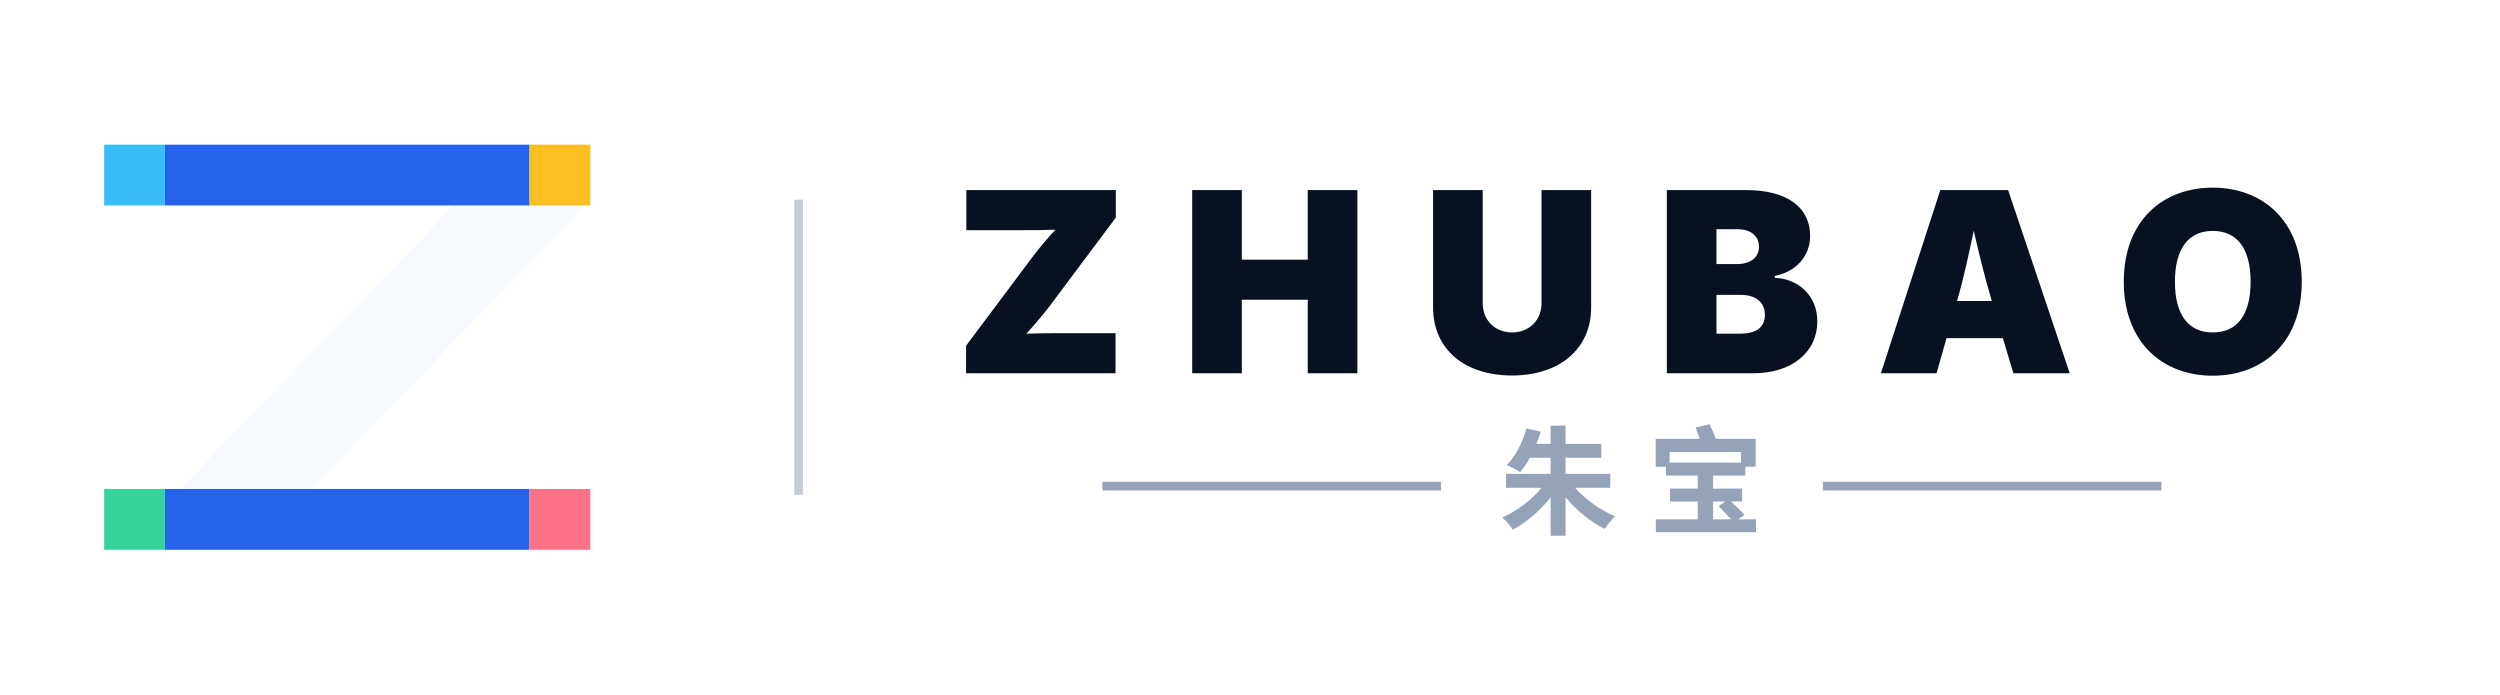
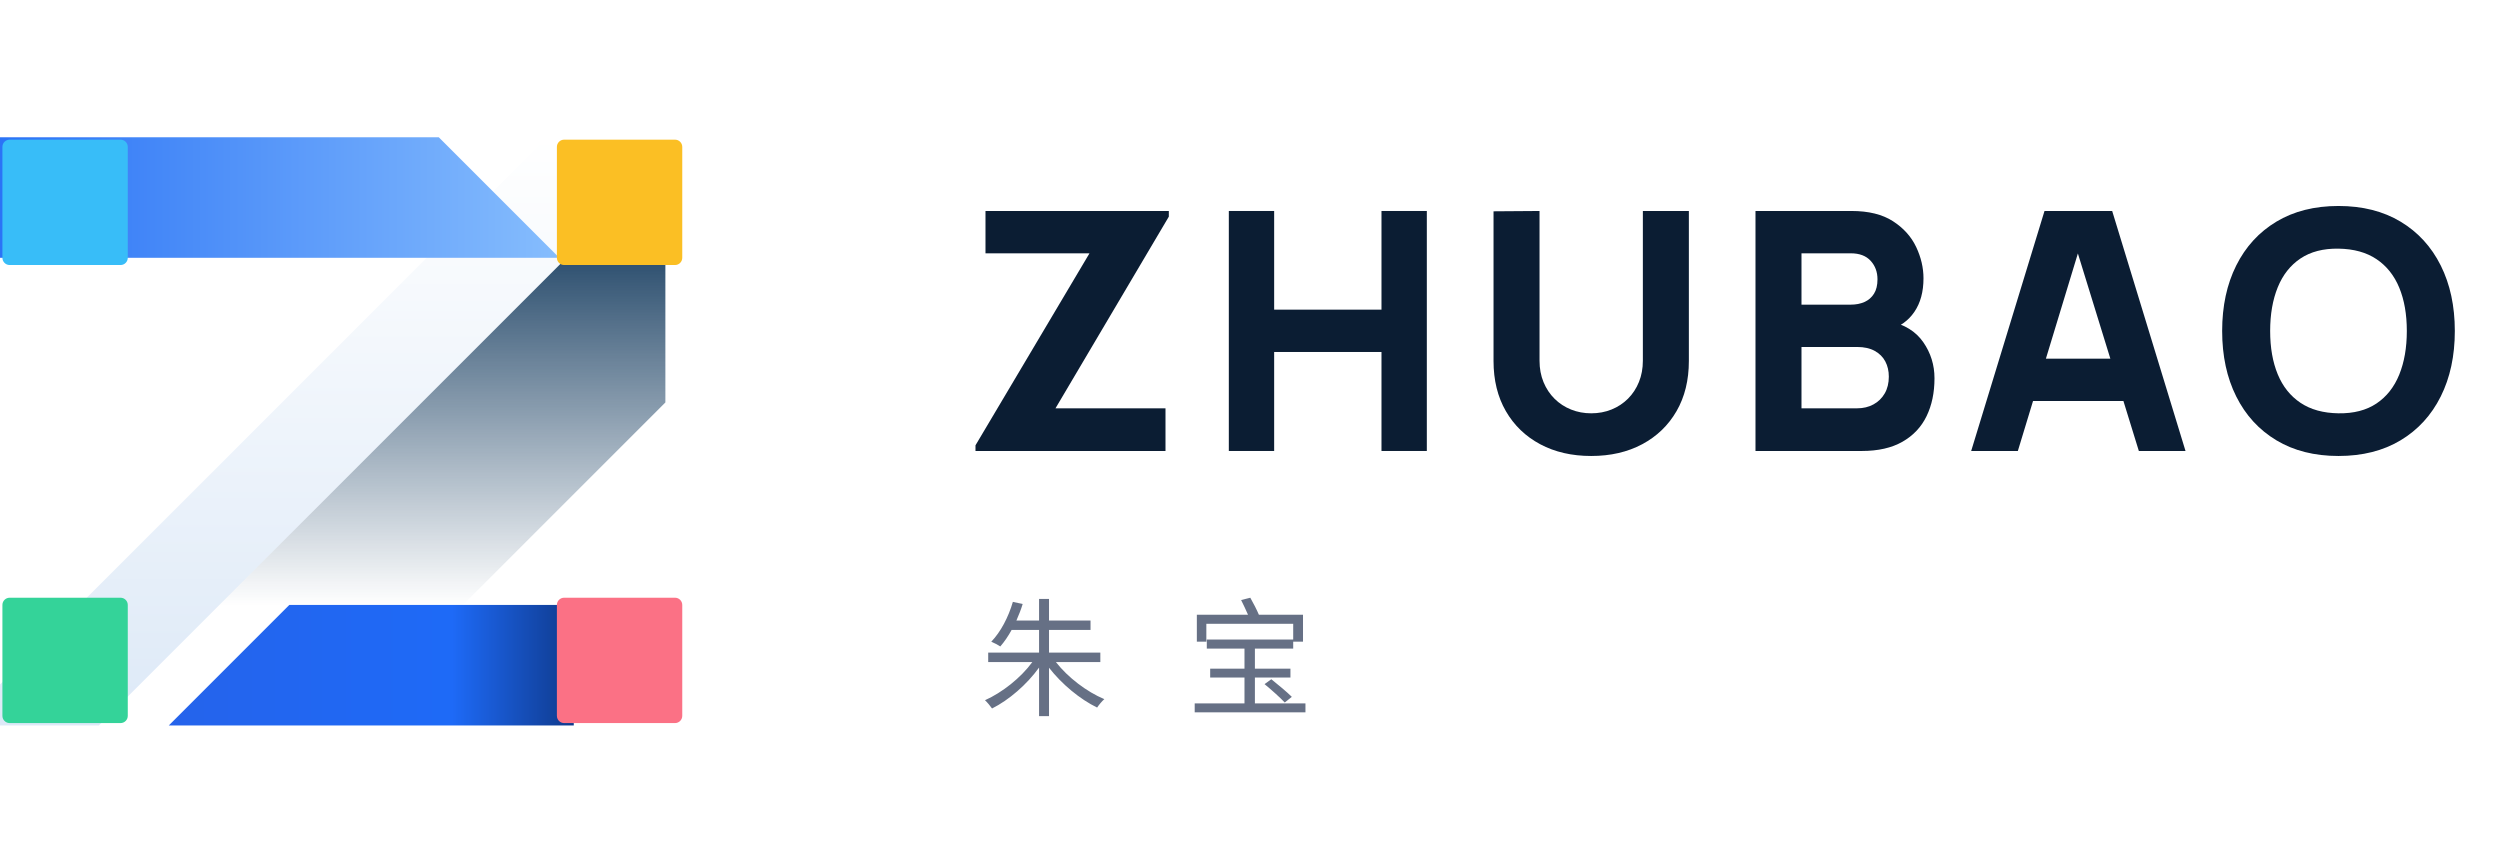
- <svg xmlns="http://www.w3.org/2000/svg" viewBox="0 0 576 160" role="img" aria-label="ZHUBAO">
-   <g transform="translate(24,24) scale(1.16667)">
-     <polygon points="70,19 96,19 40,77 14,77" fill="#F7FAFF" />
-     <rect x="12" y="8" width="72" height="12" fill="#2563EB" />
-     <rect x="12" y="76" width="72" height="12" fill="#2563EB" />
-     <rect x="0" y="8" width="12" height="12" fill="#38BDF8" />
-     <rect x="84" y="8" width="12" height="12" fill="#FBBF24" />
-     <rect x="0" y="76" width="12" height="12" fill="#34D399" />
-     <rect x="84" y="76" width="12" height="12" fill="#FB7185" />
+ <svg xmlns="http://www.w3.org/2000/svg" viewBox="0 0 255 88" role="img" aria-label="ZHUBAO">
+   <defs>
+     <linearGradient id="h-t" x1="0" y1="0" x2="1" y2="0">
+       <stop offset="0" stop-color="#2B73F6" />
+       <stop offset="1" stop-color="#86BDFD" />
+     </linearGradient>
+     <linearGradient id="h-d" x1="0" y1="0" x2="0" y2="1">
+       <stop offset="0" stop-color="#FFFFFF" />
+       <stop offset="1" stop-color="#DDE9F7" />
+     </linearGradient>
+     <linearGradient id="h-b" x1="0" y1="0" x2="1" y2="0">
+       <stop offset="0" stop-color="#2563EB" />
+       <stop offset=".7" stop-color="#1E6AF7" />
+       <stop offset="1" stop-color="#0F3A8C" />
+     </linearGradient>
+     <linearGradient id="h-s" x1="0" y1="0" x2="0" y2="1">
+       <stop offset="0" stop-color="#0B3358" stop-opacity=".85" />
+       <stop offset="1" stop-color="#0B3358" stop-opacity="0" />
+     </linearGradient>
+   </defs>
+   <g transform="translate(0 14) scale(0.2459016)">
+     <polygon points="227,0 285,0 41,244 -17,244" fill="url(#h-d)" />
+     <polygon points="233,52 276,52 276,110 192,194 91,194" fill="url(#h-s)" />
+     <polygon points="0,0 182,0 232,50 0,50" fill="url(#h-t)" />
+     <polygon points="120,194 238,194 238,244 70,244" fill="url(#h-b)" />
+     <rect x="1" y="1" width="52" height="52" rx="3" fill="#38BDF8" />
+     <rect x="231" y="1" width="52" height="52" rx="3" fill="#FBBF24" />
+     <rect x="1" y="191" width="52" height="52" rx="3" fill="#34D399" />
+     <rect x="231" y="191" width="52" height="52" rx="3" fill="#FB7185" />
  </g>
-   <line x1="184" y1="46" x2="184" y2="114" stroke="#94A3B8" stroke-width="2" opacity="0.55" />
-   <text x="376" y="86" text-anchor="middle" font-family="Inter" font-weight="900" font-size="58" letter-spacing="12" fill="#07111F">ZHUBAO</text>
-   <line x1="254" y1="112" x2="332" y2="112" stroke="#94A3B8" stroke-width="2" />
-   <text x="376" y="121" text-anchor="middle" font-family="Noto Sans CJK SC" font-weight="700" font-size="27" letter-spacing="7" fill="#94A3B8">朱宝</text>
-   <line x1="420" y1="112" x2="498" y2="112" stroke="#94A3B8" stroke-width="2" />
+   <path transform="translate(97.80 46) scale(0.017 -0.017)" fill="#0B1D33" d="M100 0V34L784 1186H160V1440H1260V1406L580 256H1240V0Z" />
+   <path transform="translate(122.96 46) scale(0.017 -0.017)" fill="#0B1D33" d="M140 0V1440H412V848H1056V1440H1328V0H1056V594H412V0Z" />
+   <path transform="translate(149.96 46) scale(0.017 -0.017)" fill="#0B1D33" d="M726 -30Q552 -30 420.0 40.5Q288 111 214.0 239.0Q140 367 140 540V1438L416 1440V542Q416 471 440.0 413.0Q464 355 506.5 313.0Q549 271 605.5 248.5Q662 226 726 226Q792 226 848.5 249.0Q905 272 947.0 314.0Q989 356 1012.5 414.0Q1036 472 1036 542V1440H1312V540Q1312 367 1238.0 239.0Q1164 111 1032.0 40.5Q900 -30 726 -30Z" />
+   <path transform="translate(176.68 46) scale(0.017 -0.017)" fill="#0B1D33" d="M140 0V1440H716Q870 1440 965.0 1378.5Q1060 1317 1104.0 1224.0Q1148 1131 1148 1036Q1148 915 1093.5 835.0Q1039 755 944 728V778Q1079 750 1146.5 653.0Q1214 556 1214 436Q1214 307 1166.5 209.0Q1119 111 1022.0 55.5Q925 0 778 0ZM416 256H750Q805 256 848.0 279.5Q891 303 915.5 345.5Q940 388 940 446Q940 497 919.0 537.0Q898 577 855.5 600.5Q813 624 750 624H416ZM416 878H712Q758 878 794.0 894.0Q830 910 851.0 943.5Q872 977 872 1030Q872 1096 831.0 1141.0Q790 1186 712 1186H416Z" />
+   <path transform="translate(200.38 46) scale(0.017 -0.017)" fill="#0B1D33" d="M40 0 480 1440H886L1326 0H1046L654 1270H706L320 0ZM304 300V554H1064V300Z" />
+   <path transform="translate(225.64 46) scale(0.017 -0.017)" fill="#0B1D33" d="M758 -30Q542 -30 385.5 64.0Q229 158 144.5 327.0Q60 496 60 720Q60 944 144.5 1113.0Q229 1282 385.5 1376.0Q542 1470 758 1470Q974 1470 1130.5 1376.0Q1287 1282 1371.5 1113.0Q1456 944 1456 720Q1456 496 1371.5 327.0Q1287 158 1130.5 64.0Q974 -30 758 -30ZM758 226Q895 224 986.0 285.0Q1077 346 1122.5 458.0Q1168 570 1168 720Q1168 870 1122.5 980.0Q1077 1090 986.0 1151.0Q895 1212 758 1214Q621 1216 530.0 1155.0Q439 1094 393.5 982.0Q348 870 348 720Q348 570 393.5 460.0Q439 350 530.0 289.0Q621 228 758 226Z" />
+   <text x="100" y="72" font-family="Noto Sans CJK SC, Source Han Sans SC, PingFang SC, sans-serif" font-size="13" letter-spacing="8" fill="#667085">朱宝</text>
</svg>
